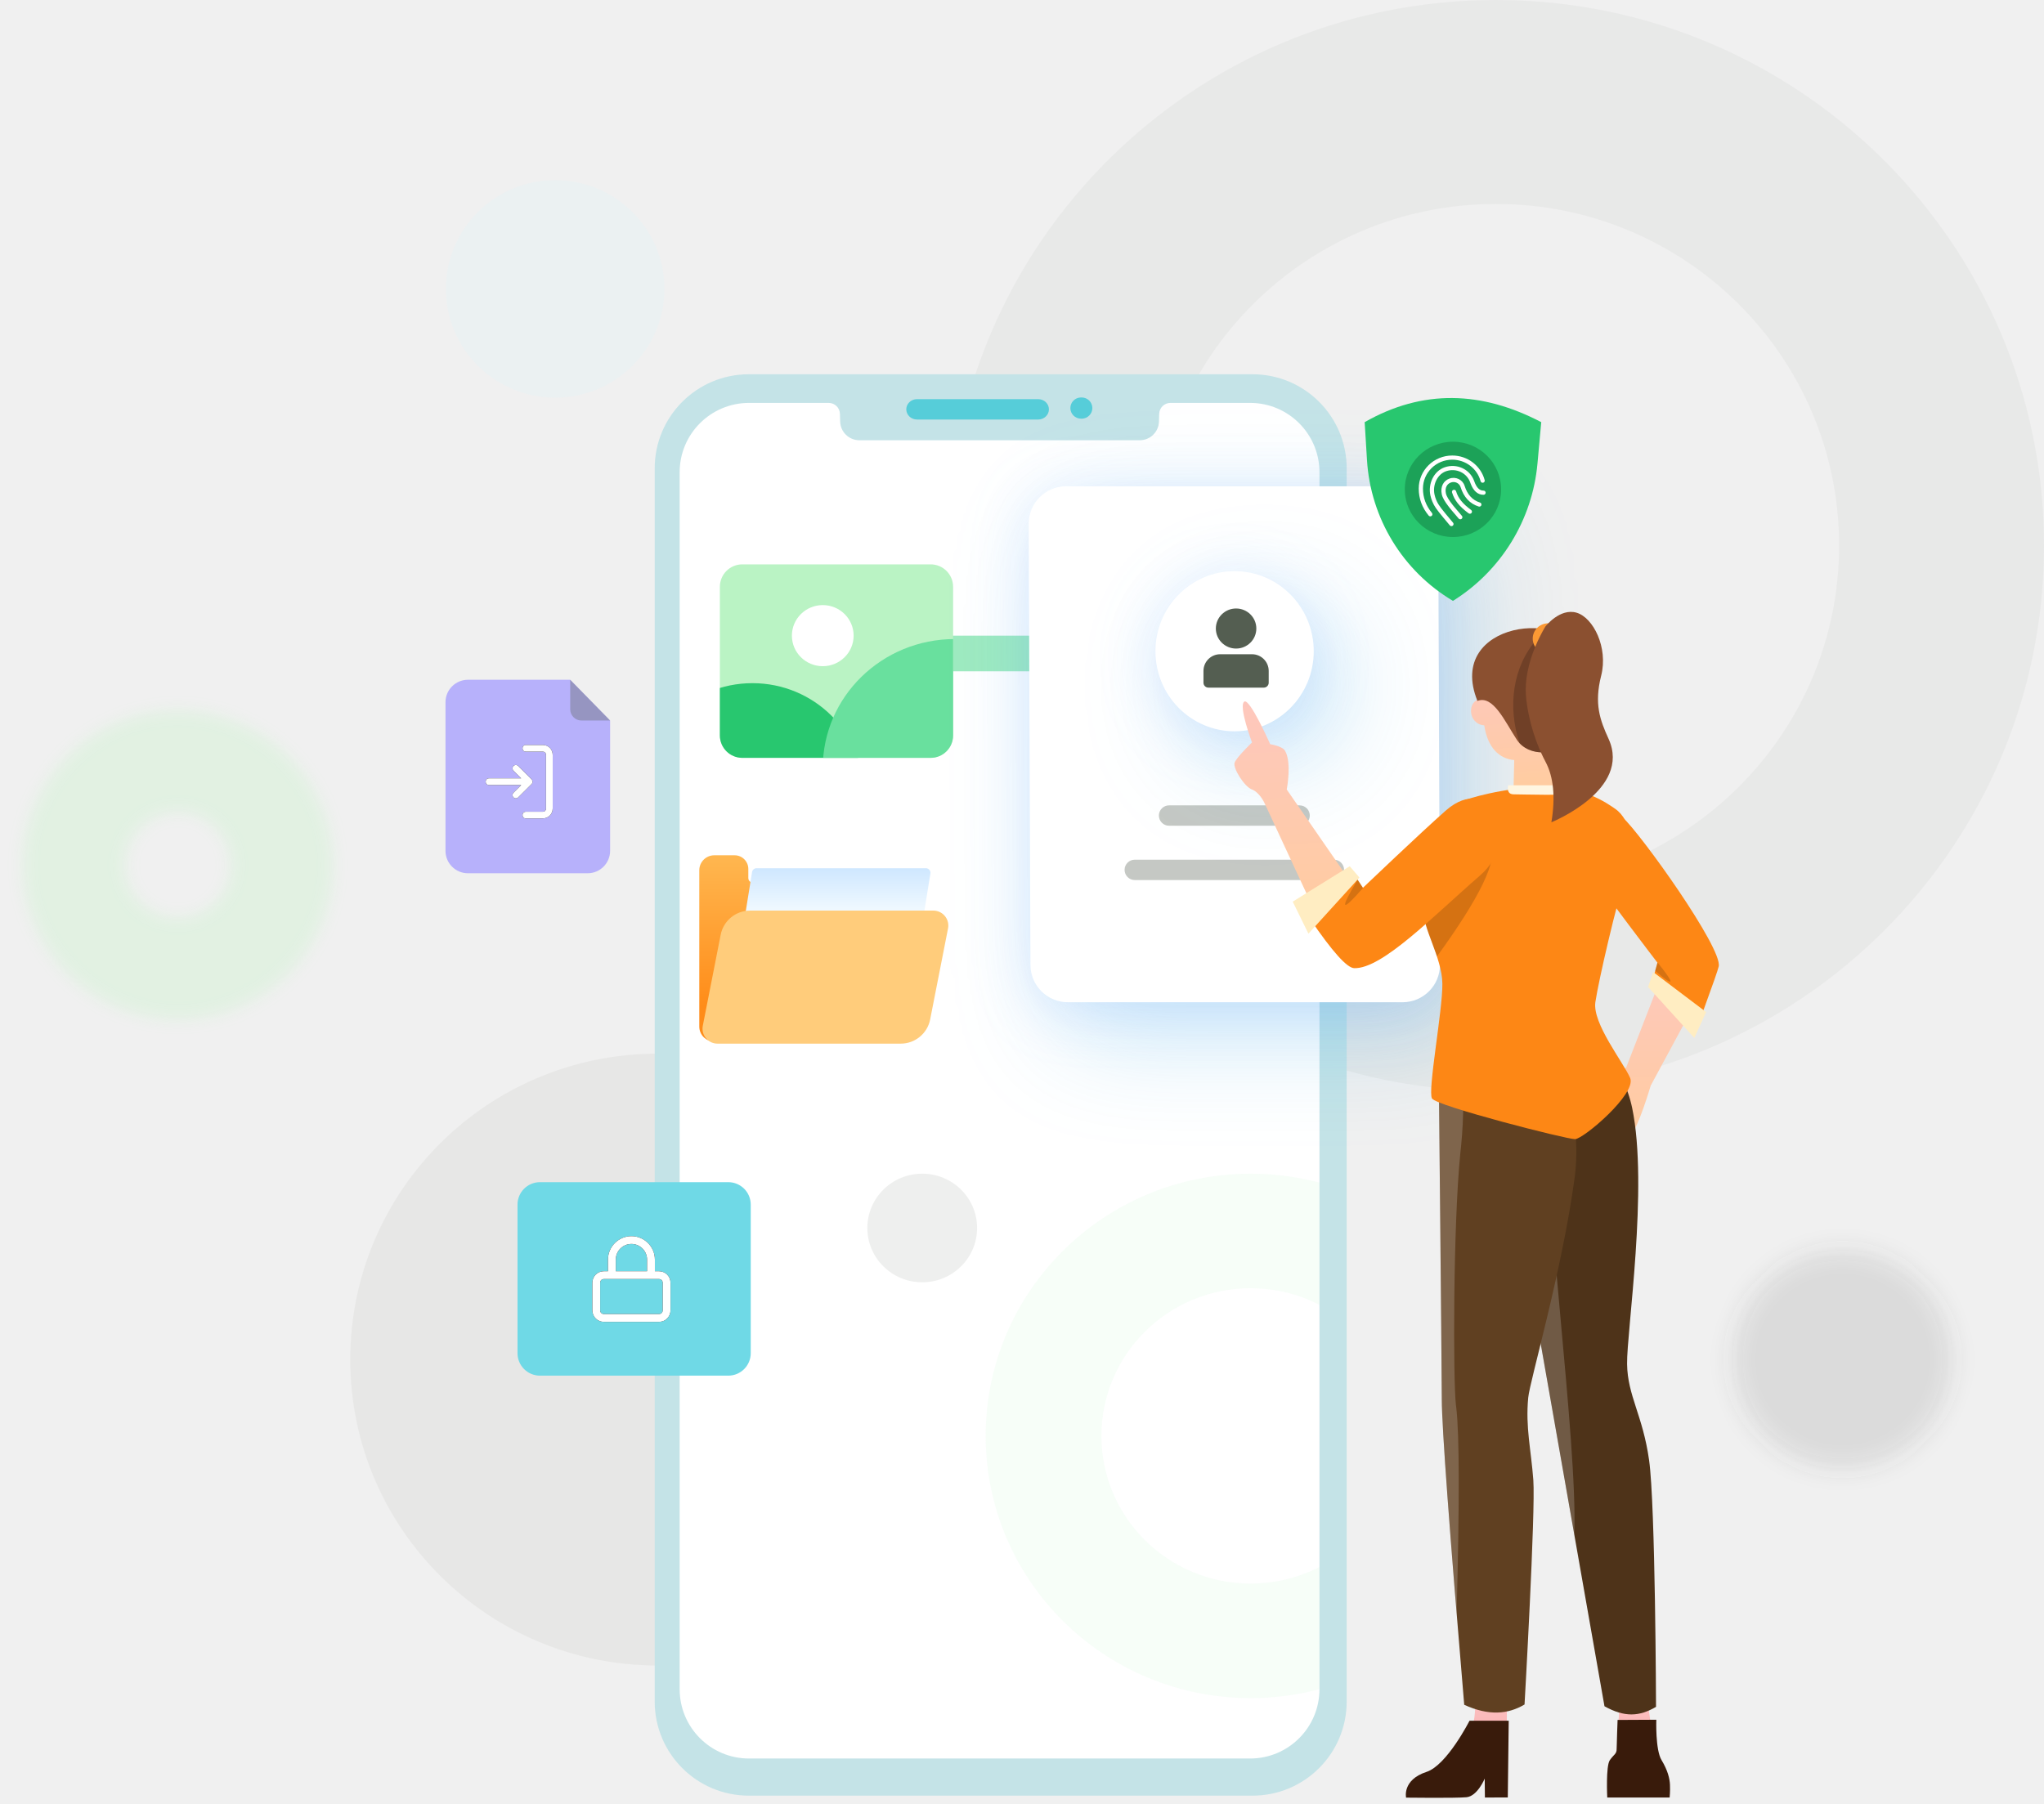
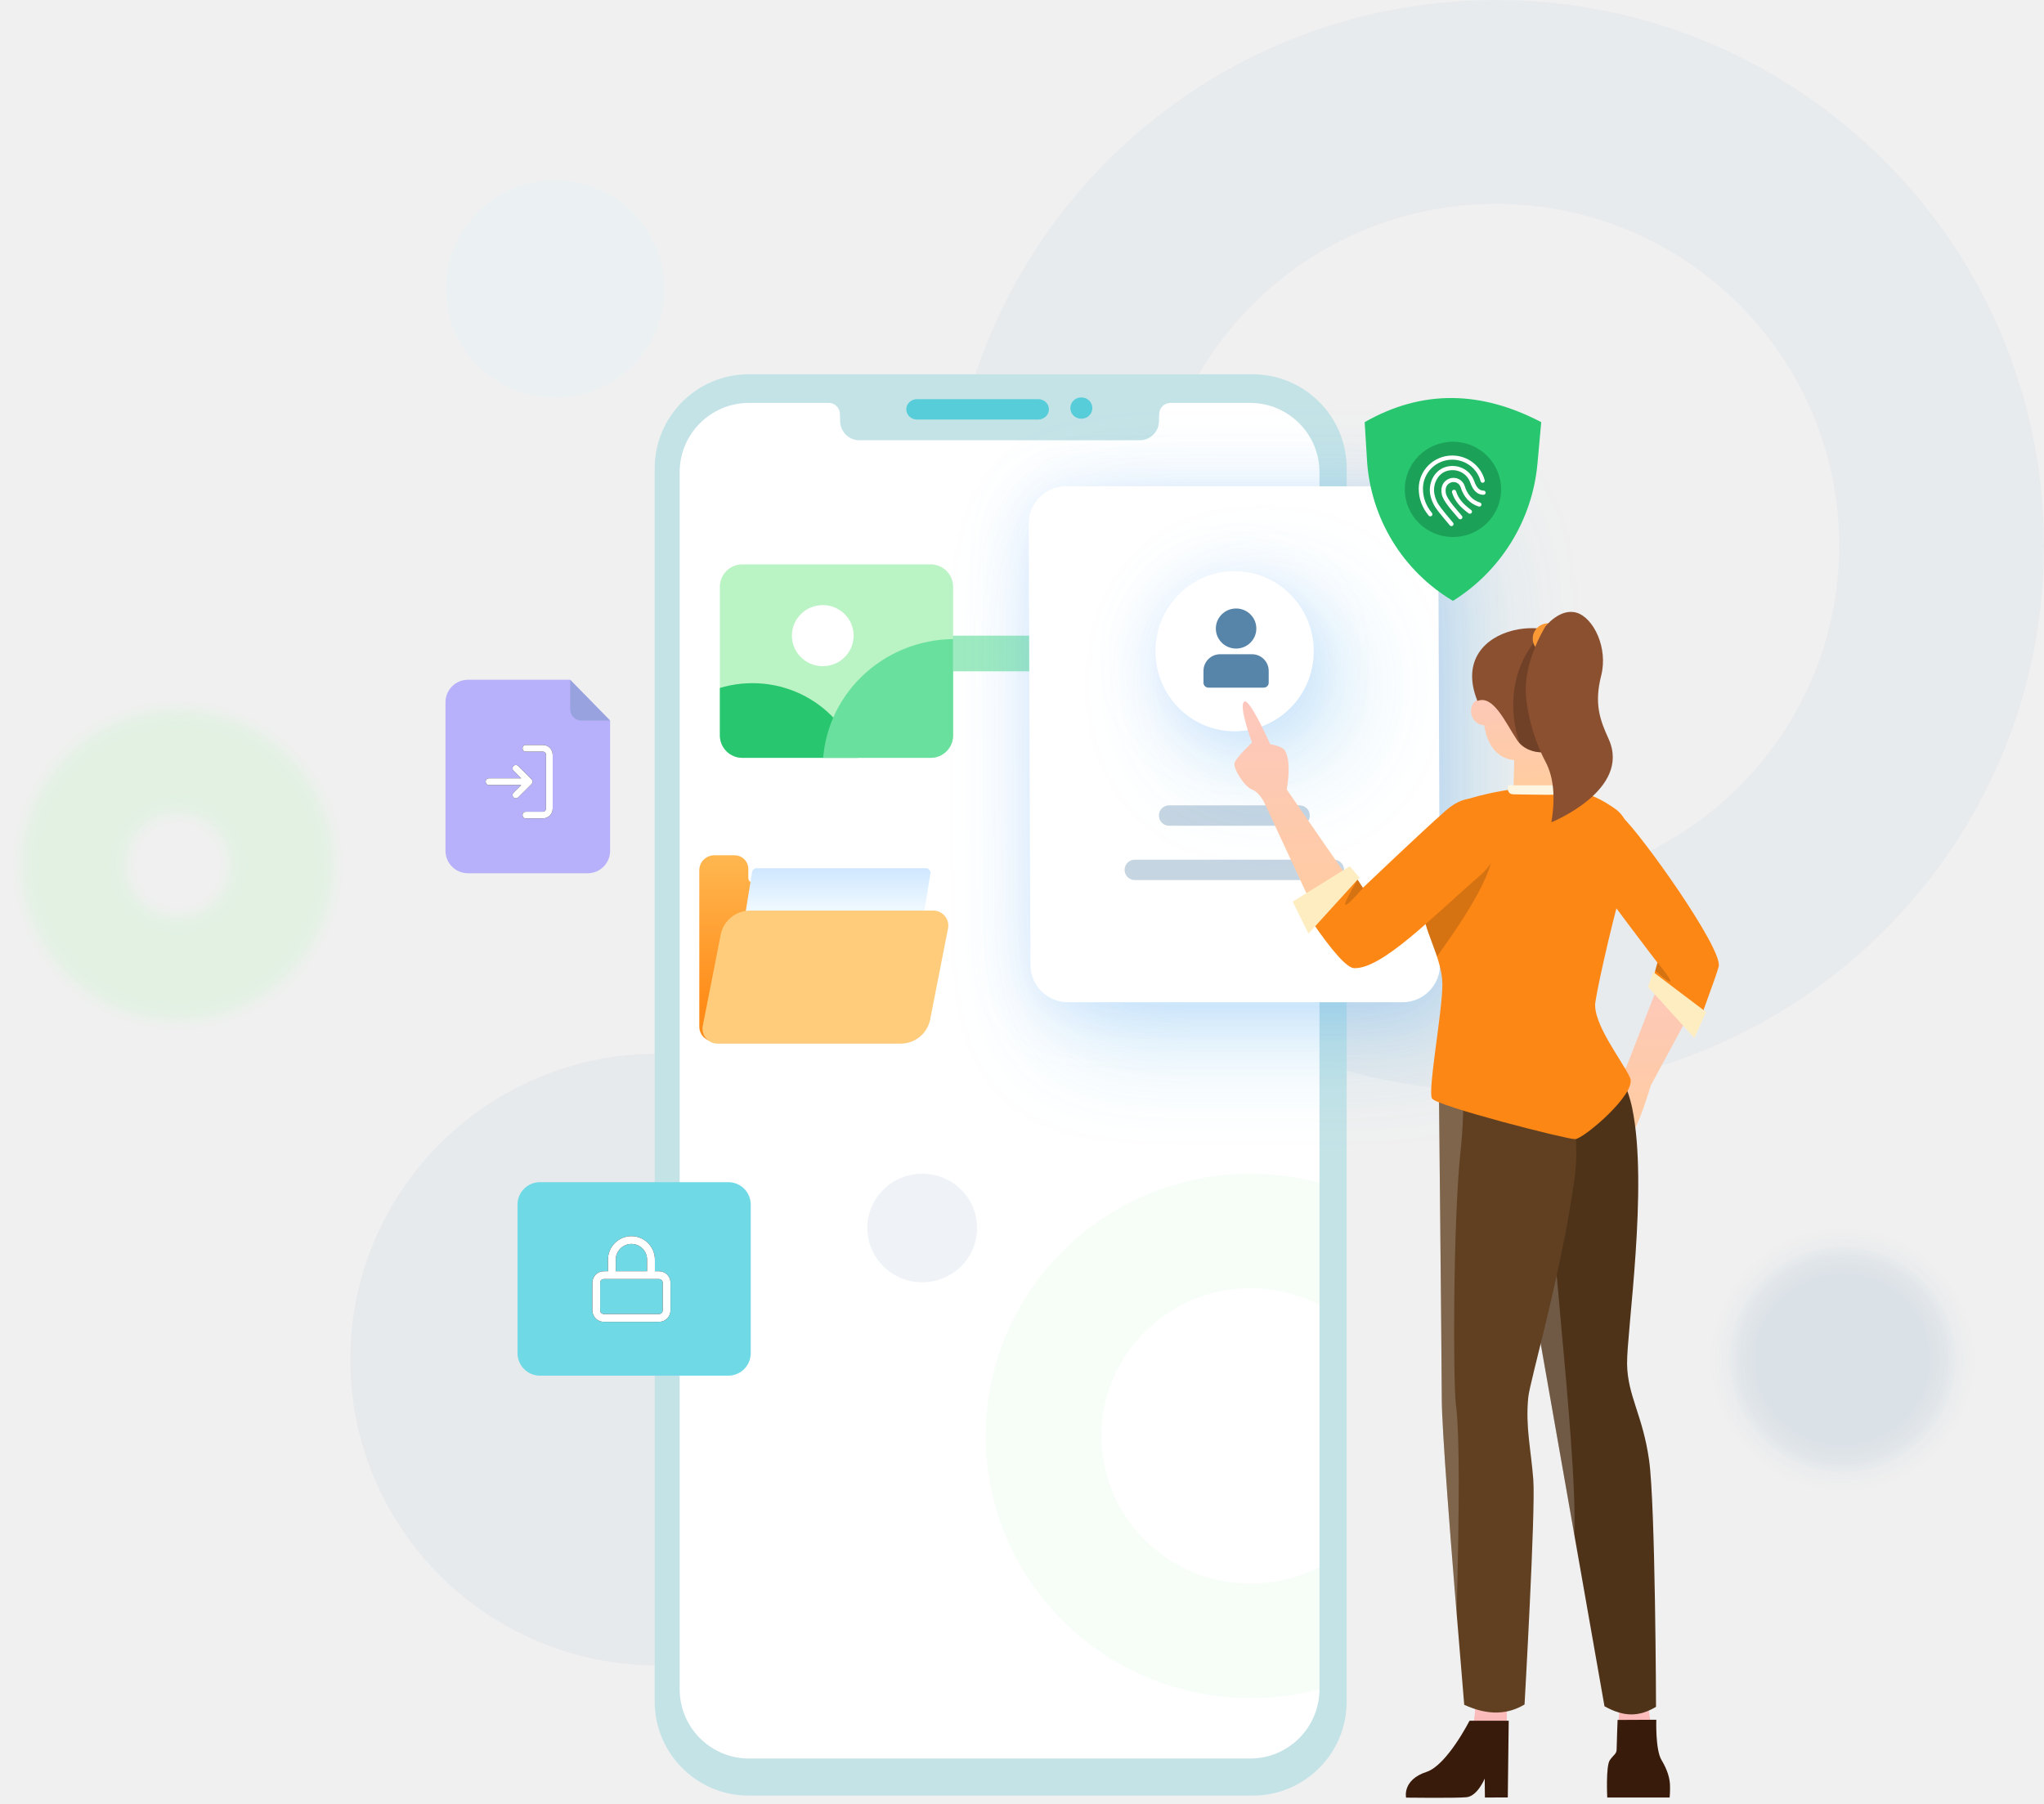
<svg xmlns="http://www.w3.org/2000/svg" xmlns:xlink="http://www.w3.org/1999/xlink" width="546px" height="482px" viewBox="0 0 546 482" version="1.1">
  <defs>
    <filter x="-7.2%" y="-7.3%" width="114.5%" height="114.5%" filterUnits="objectBoundingBox" id="filter-1">
      <feGaussianBlur stdDeviation="2" in="SourceGraphic" />
    </filter>
    <filter x="-15.4%" y="-15.5%" width="130.8%" height="131.0%" filterUnits="objectBoundingBox" id="filter-2">
      <feGaussianBlur stdDeviation="3" in="SourceGraphic" />
    </filter>
    <path d="M18.522,0 L39.813,0 C41.436,5.90080916e-16 42.764,1.29 42.811,2.912 L42.872,4.988 C42.953,7.767 45.229,9.977 48.008,9.977 L122.898,9.977 C125.677,9.977 127.953,7.767 128.034,4.988 L128.094,2.912 C128.142,1.29 129.47,7.42186714e-16 131.093,0 L152.384,0 C162.613,-1.87911363e-15 170.906,8.293 170.906,18.522 L170.906,343.682 C170.906,353.912 162.613,362.204 152.384,362.204 L18.522,362.204 C8.293,362.204 8.35816978e-15,353.912 0,343.682 L0,18.522 C-4.8054561e-15,8.293 8.293,-8.77902741e-15 18.522,0 Z" id="path-3" />
    <linearGradient x1="50%" y1="81.177%" x2="50%" y2="-34.513%" id="linearGradient-5">
      <stop stop-color="#FF8C19" offset="0%" />
      <stop stop-color="#FFC967" offset="100%" />
    </linearGradient>
    <linearGradient x1="62.11%" y1="31.381%" x2="62.11%" y2="-27.478%" id="linearGradient-6">
      <stop stop-color="#F8FDFF" offset="0%" />
      <stop stop-color="#AAD4FF" offset="100%" />
    </linearGradient>
    <path d="M19.69,3.569 L19.69,17.846 C19.69,19.362 18.527,20.522 17.005,20.522 L12.53,20.522 C11.993,20.522 11.635,20.165 11.635,19.63 C11.635,19.095 11.993,18.738 12.53,18.738 L17.005,18.738 C17.542,18.738 17.9,18.381 17.9,17.846 L17.9,3.569 C17.9,3.034 17.542,2.677 17.005,2.677 L12.53,2.677 C11.993,2.677 11.635,2.32 11.635,1.785 C11.635,1.249 11.993,0.892 12.53,0.892 L17.005,0.892 C18.527,0.892 19.69,2.052 19.69,3.569 Z M14.231,11.064 C14.32,10.886 14.32,10.618 14.231,10.35 C14.141,10.261 14.141,10.172 14.052,10.083 L10.472,6.514 C10.114,6.157 9.577,6.157 9.219,6.514 C8.861,6.871 8.861,7.406 9.219,7.763 L11.277,9.815 L2.685,9.815 C2.148,9.815 1.79,10.172 1.79,10.707 C1.79,11.243 2.148,11.6 2.685,11.6 L11.277,11.6 L9.219,13.652 C8.861,14.009 8.861,14.544 9.219,14.901 C9.398,15.079 9.666,15.169 9.845,15.169 C10.024,15.169 10.293,15.079 10.472,14.901 L14.052,11.332 C14.141,11.243 14.231,11.153 14.231,11.064 Z" id="path-7" />
    <path d="M19.839,10.41 L18.795,10.41 L18.795,7.287 C18.795,3.852 15.976,1.041 12.53,1.041 C9.084,1.041 6.265,3.852 6.265,7.287 L6.265,10.41 L5.221,10.41 C3.446,10.41 2.088,11.763 2.088,13.533 L2.088,20.82 C2.088,22.589 3.446,23.943 5.221,23.943 L19.839,23.943 C21.615,23.943 22.972,22.589 22.972,20.82 L22.972,13.533 C22.972,11.763 21.615,10.41 19.839,10.41 Z M8.353,7.287 C8.353,4.997 10.233,3.123 12.53,3.123 C14.827,3.123 16.707,4.997 16.707,7.287 L16.707,10.41 L8.353,10.41 L8.353,7.287 Z M20.884,20.82 C20.884,21.444 20.466,21.861 19.839,21.861 L5.221,21.861 C4.594,21.861 4.177,21.444 4.177,20.82 L4.177,13.533 C4.177,12.908 4.594,12.492 5.221,12.492 L19.839,12.492 C20.466,12.492 20.884,12.908 20.884,13.533 L20.884,20.82 Z" id="path-9" />
    <path d="M6,0 L56.3,0 C59.614,-1.4968968e-15 62.3,2.686 62.3,6 L62.3,45.698 C62.3,49.011 59.614,51.698 56.3,51.698 L6,51.698 C2.686,51.698 -4.82366169e-16,49.011 0,45.698 L0,6 C-1.29399067e-15,2.686 2.686,-2.79460044e-16 6,0 Z" id="path-11" />
    <path d="M10.04,1.03111251e-13 L99.431,1.03111251e-13 C104.938,1.03875937e-13 109.409,4.453 109.431,9.96 L109.901,127.821 C109.923,133.343 105.464,137.838 99.941,137.86 C99.928,137.86 99.914,137.86 99.901,137.86 L10.51,137.86 C5.003,137.86 0.532,133.407 0.51,127.9 L0.04,10.04 C0.018,4.517 4.477,0.022 10,7.94958278e-05 C10.013,2.6498662e-05 10.027,9.95609792e-14 10.04,1.03111251e-13 Z" id="path-13" />
    <filter x="-35.0%" y="-27.2%" width="184.5%" height="167.5%" filterUnits="objectBoundingBox" id="filter-14">
      <feOffset dx="8" dy="9" in="SourceAlpha" result="shadowOffsetOuter1" />
      <feGaussianBlur stdDeviation="14" in="shadowOffsetOuter1" result="shadowBlurOuter1" />
      <feColorMatrix values="0 0 0 0 0.076   0 0 0 0 0.583   0 0 0 0 0.879  0 0 0 0.229 0" type="matrix" in="shadowBlurOuter1" result="shadowMatrixOuter1" />
      <feOffset dx="0" dy="2" in="SourceAlpha" result="shadowOffsetOuter2" />
      <feGaussianBlur stdDeviation="7.5" in="shadowOffsetOuter2" result="shadowBlurOuter2" />
      <feColorMatrix values="0 0 0 0 0.504   0 0 0 0 0.7   0 0 0 0 1  0 0 0 0.234 0" type="matrix" in="shadowBlurOuter2" result="shadowMatrixOuter2" />
      <feMerge>
        <feMergeNode in="shadowMatrixOuter1" />
        <feMergeNode in="shadowMatrixOuter2" />
      </feMerge>
    </filter>
    <ellipse id="path-15" cx="21.141" cy="21.394" rx="21.141" ry="21.394" />
    <filter x="-91.1%" y="-87.6%" width="320.0%" height="317.4%" filterUnits="objectBoundingBox" id="filter-16">
      <feOffset dx="8" dy="9" in="SourceAlpha" result="shadowOffsetOuter1" />
      <feGaussianBlur stdDeviation="14" in="shadowOffsetOuter1" result="shadowBlurOuter1" />
      <feColorMatrix values="0 0 0 0 0.076   0 0 0 0 0.583   0 0 0 0 0.879  0 0 0 0.229 0" type="matrix" in="shadowBlurOuter1" result="shadowMatrixOuter1" />
      <feOffset dx="0" dy="2" in="SourceAlpha" result="shadowOffsetOuter2" />
      <feGaussianBlur stdDeviation="7.5" in="shadowOffsetOuter2" result="shadowBlurOuter2" />
      <feColorMatrix values="0 0 0 0 0.504   0 0 0 0 0.7   0 0 0 0 1  0 0 0 0.234 0" type="matrix" in="shadowBlurOuter2" result="shadowMatrixOuter2" />
      <feMerge>
        <feMergeNode in="shadowMatrixOuter1" />
        <feMergeNode in="shadowMatrixOuter2" />
      </feMerge>
    </filter>
    <linearGradient x1="47.237%" y1="-28.186%" x2="50%" y2="91.05%" id="linearGradient-17">
      <stop stop-color="#FDC6C6" offset="0%" />
      <stop stop-color="#FFCCA1" offset="100%" />
    </linearGradient>
    <linearGradient x1="45.73%" y1="-28.186%" x2="50%" y2="91.05%" id="linearGradient-18">
      <stop stop-color="#FDC6C6" offset="0%" />
      <stop stop-color="#FAB2B2" offset="100%" />
    </linearGradient>
    <linearGradient x1="44.539%" y1="-28.186%" x2="50%" y2="91.05%" id="linearGradient-19">
      <stop stop-color="#FDC6C6" offset="0%" />
      <stop stop-color="#FAB2B2" offset="100%" />
    </linearGradient>
    <linearGradient x1="44.055%" y1="-28.186%" x2="50%" y2="91.05%" id="linearGradient-20">
      <stop stop-color="#FDC6C6" offset="0%" />
      <stop stop-color="#FFCCA1" offset="100%" />
    </linearGradient>
    <linearGradient x1="47.831%" y1="-28.186%" x2="50%" y2="91.05%" id="linearGradient-21">
      <stop stop-color="#FDC6C6" offset="0%" />
      <stop stop-color="#FFCCA1" offset="100%" />
    </linearGradient>
  </defs>
  <g id="📝-Pages-New" stroke="none" stroke-width="1" fill="none" fill-rule="evenodd">
    <g id="Not-Authorized" transform="translate(-444, -309)">
      <g id="Illustration" transform="translate(450, 309)">
        <g id="Shape">
-           <path d="M393.598,0 C474.454,0 540,65.259 540,145.76 C540,226.261 474.454,291.52 393.598,291.52 C312.742,291.52 247.196,226.261 247.196,145.76 C247.196,65.259 312.742,0 393.598,0 Z M393.598,54.49 C342.969,54.49 301.926,95.353 301.926,145.76 C301.926,196.167 342.969,237.031 393.598,237.031 C444.227,237.031 485.27,196.167 485.27,145.76 C485.27,95.353 444.227,54.49 393.598,54.49 Z" id="Oval" fill="#545e51" fill-rule="nonzero" opacity="0.053" />
+           <path d="M393.598,0 C474.454,0 540,65.259 540,145.76 C540,226.261 474.454,291.52 393.598,291.52 C312.742,291.52 247.196,226.261 247.196,145.76 C247.196,65.259 312.742,0 393.598,0 Z M393.598,54.49 C342.969,54.49 301.926,95.353 301.926,145.76 C301.926,196.167 342.969,237.031 393.598,237.031 C444.227,237.031 485.27,196.167 485.27,145.76 C485.27,95.353 444.227,54.49 393.598,54.49 Z" id="Oval" fill="#5784a9" fill-rule="nonzero" opacity="0.053" />
          <path d="M41.503,189.806 C64.425,189.806 83.007,208.306 83.007,231.128 C83.007,253.949 64.425,272.449 41.503,272.449 C18.582,272.449 0,253.949 0,231.128 C0,208.306 18.582,189.806 41.503,189.806 Z M41.503,217.051 C33.695,217.051 27.365,223.353 27.365,231.128 C27.365,238.902 33.695,245.204 41.503,245.204 C49.312,245.204 55.642,238.902 55.642,231.128 C55.642,223.353 49.312,217.051 41.503,217.051 Z" id="Oval" fill="#8BF78F" fill-rule="nonzero" opacity="0.141" filter="url(#filter-1)" />
-           <ellipse id="Oval" fill-opacity="0.061" fill="#545e51" cx="169.662" cy="363.265" rx="82.095" ry="81.735" />
+           <ellipse id="Oval" fill-opacity="0.061" fill="#5784a9" cx="169.662" cy="363.265" rx="82.095" ry="81.735" />
          <ellipse id="Oval" fill="#CEF5FF" opacity="0.141" cx="142.297" cy="77.194" rx="29.189" ry="29.061" />
-           <ellipse id="Oval" fill-opacity="0.136" fill="#545e51" filter="url(#filter-2)" cx="486.182" cy="363.265" rx="29.189" ry="29.061" />
+           <ellipse id="Oval" fill-opacity="0.136" fill="#5784a9" filter="url(#filter-2)" cx="486.182" cy="363.265" rx="29.189" ry="29.061" />
        </g>
        <g id="File-Organizer" transform="translate(113, 100)">
          <g id="Phone3" transform="translate(55.88661, 0)">
            <path d="M25.137,0 L159.708,0 C173.591,-2.55022564e-15 184.845,11.254 184.845,25.137 L184.845,354.641 C184.845,368.523 173.591,379.778 159.708,379.778 L25.137,379.778 C11.254,379.778 2.9341734e-15,368.523 -2.60392312e-14,354.641 L-2.60392312e-14,25.137 C-3.4844809e-14,11.254 11.254,2.55022564e-15 25.137,0 Z" id="Rectangle" fill="#C4E3E7" />
            <g id="Group-48" transform="translate(6.66654, 7.653065)">
              <mask id="mask-4" fill="white">
                <use xlink:href="#path-3" />
              </mask>
              <use id="Rectangle" fill="#FFFFFF" xlink:href="#path-3" />
-               <ellipse id="Oval" fill="#545e51" opacity="0.099" mask="url(#mask-4)" cx="64.795" cy="220.451" rx="14.659" ry="14.512" />
+               <ellipse id="Oval" fill="#5784a9" opacity="0.099" mask="url(#mask-4)" cx="64.795" cy="220.451" rx="14.659" ry="14.512" />
              <path d="M152.519,205.94 C191.606,205.94 223.293,237.309 223.293,276.004 C223.293,314.699 191.606,346.068 152.519,346.068 C113.431,346.068 81.744,314.699 81.744,276.004 C81.744,237.309 113.431,205.94 152.519,205.94 Z M152.519,236.55 C130.508,236.55 112.665,254.214 112.665,276.004 C112.665,297.793 130.508,315.457 152.519,315.457 C174.529,315.457 192.372,297.793 192.372,276.004 C192.372,254.214 174.529,236.55 152.519,236.55 Z" id="Oval" fill="#C8F5D0" opacity="0.141" mask="url(#mask-4)" />
              <path d="M25.58,62.184 L146.612,62.184 C149.242,62.184 151.373,64.316 151.373,66.946 C151.373,69.575 149.242,71.707 146.612,71.707 L25.58,71.707 C22.951,71.707 20.819,69.575 20.819,66.946 C20.819,64.316 22.951,62.184 25.58,62.184 Z" id="Rectangle" fill-opacity="0.642" fill="#68DE9E" mask="url(#mask-4)" />
            </g>
            <path d="M102.442,6.649 C104.023,6.649 105.305,7.867 105.305,9.37 C105.305,10.839 104.079,12.036 102.547,12.089 L102.442,12.091 L70.068,12.091 C68.487,12.091 67.205,10.872 67.205,9.37 C67.205,7.9 68.43,6.703 69.963,6.651 L70.068,6.649 L102.442,6.649 Z" id="Path" fill="#56CDD9" fill-rule="nonzero" />
            <path d="M114.044,6.195 C115.625,6.195 116.907,7.464 116.907,9.03 C116.907,10.56 115.682,11.807 114.149,11.862 L114.044,11.864 L113.894,11.864 C112.313,11.864 111.031,10.595 111.031,9.03 C111.031,7.499 112.256,6.252 113.789,6.197 L113.894,6.195 L114.044,6.195 Z" id="Path" fill="#56CDD9" fill-rule="nonzero" />
          </g>
          <g id="Group-37" transform="translate(67.79688, 127.8836)">
            <path d="M4,0.64 L9.445,0.64 C11.462,0.64 13.097,2.275 13.097,4.292 L13.097,6.725 C13.097,7.398 13.643,7.944 14.316,7.944 L55.484,7.944 C57.693,7.944 59.484,9.735 59.484,11.944 L59.484,46.403 C59.484,48.613 57.693,50.403 55.484,50.403 L4,50.403 C1.791,50.403 6.42046992e-16,48.613 0,46.403 L0,4.64 C-2.705415e-16,2.431 1.791,0.64 4,0.64 Z" id="Rectangle" fill="url(#linearGradient-5)" />
            <path d="M15.3,4.096 L60.53,4.096 C61.203,4.096 61.749,4.642 61.749,5.315 C61.749,5.38 61.744,5.445 61.734,5.509 L54.944,47.65 C54.848,48.241 54.338,48.676 53.74,48.676 L8.51,48.676 C7.837,48.676 7.291,48.13 7.291,47.456 C7.291,47.391 7.296,47.326 7.307,47.262 L14.097,5.121 C14.192,4.53 14.702,4.096 15.3,4.096 Z" id="Rectangle" fill="url(#linearGradient-6)" />
            <path d="M66.445,20.188 L61.669,44.507 C60.932,48.259 57.642,50.965 53.819,50.965 L4.862,50.965 C2.653,50.965 0.862,49.174 0.862,46.965 C0.862,46.706 0.887,46.448 0.937,46.194 L5.713,21.875 C6.45,18.123 9.739,15.417 13.563,15.417 L62.52,15.417 C64.729,15.417 66.52,17.208 66.52,19.417 C66.52,19.676 66.495,19.934 66.445,20.188 Z" id="Rectangle" fill="#FFCC7B" />
          </g>
          <g id="Group-28" transform="translate(0, 81.62785)">
            <path d="M6,0 L33.316,0 L33.316,0 L43.976,10.884 L43.976,45.698 C43.976,49.011 41.29,51.698 37.976,51.698 L6,51.698 C2.686,51.698 4.05812251e-16,49.011 0,45.698 L0,6 C-4.05812251e-16,2.686 2.686,6.08718376e-16 6,0 Z" id="Rectangle" fill="#B7B1FB" />
            <g id="Icon" transform="translate(8.950131, 16.52257)">
              <mask id="mask-8" fill="white">
                <use xlink:href="#path-7" />
              </mask>
              <use id="Mask" fill="#000000" fill-rule="nonzero" xlink:href="#path-7" />
              <g id="Group" mask="url(#mask-8)" fill="#FFFFFF">
                <g id="Icon-Color">
                  <rect id="🎨-Icon-Color" x="0" y="0" width="21.48" height="21.415" />
                </g>
              </g>
            </g>
-             <path d="M43.976,10.884 L36.316,10.884 C34.659,10.884 33.316,9.541 33.316,7.884 L33.316,0 L33.316,0 L43.976,10.884 Z" id="Path" fill="#545e51" fill-rule="nonzero" opacity="0.34" />
+             <path d="M43.976,10.884 L36.316,10.884 C34.659,10.884 33.316,9.541 33.316,7.884 L33.316,0 L33.316,0 L43.976,10.884 Z" id="Path" fill="#5784a9" fill-rule="nonzero" opacity="0.34" />
          </g>
          <g id="Group" transform="translate(19.23965, 215.8603)">
            <path d="M6,0 L56.3,0 C59.614,-4.44006117e-15 62.3,2.686 62.3,6 L62.3,45.698 C62.3,49.011 59.614,51.698 56.3,51.698 L6,51.698 C2.686,51.698 1.29399067e-15,49.011 0,45.698 L0,6 C4.82366169e-16,2.686 2.686,-2.79460044e-16 6,0 Z" id="Rectangle" fill="#6FD9E6" />
            <g transform="translate(17.90026, 13.38415)" id="Icon">
              <mask id="mask-10" fill="white">
                <use xlink:href="#path-9" />
              </mask>
              <use id="Mask" fill="#000000" fill-rule="nonzero" xlink:href="#path-9" />
              <g id="Group" mask="url(#mask-10)" fill="#FFFFFF">
                <g id="Icon-Color">
                  <rect id="🎨-Icon-Color" x="0" y="0" width="25.06" height="24.984" />
                </g>
              </g>
            </g>
          </g>
          <g id="Group-34" transform="translate(73.29392, 50.79066)">
            <mask id="mask-12" fill="white">
              <use xlink:href="#path-11" />
            </mask>
            <use id="Rectangle" fill="#BAF3C4" fill-rule="nonzero" xlink:href="#path-11" />
            <ellipse id="Oval" fill="#FFFFFF" mask="url(#mask-12)" cx="27.485" cy="19.046" rx="8.246" ry="8.163" />
            <ellipse id="Oval" fill="#28C76F" mask="url(#mask-12)" cx="8.704" cy="61.221" rx="29.776" ry="29.477" />
            <ellipse id="Oval" fill="#69E09E" mask="url(#mask-12)" cx="62.758" cy="54.419" rx="35.273" ry="34.465" />
          </g>
          <g id="Group-23" transform="translate(155.7496, 29.93021)">
            <g id="Rectangle">
              <use fill="black" fill-opacity="1" filter="url(#filter-14)" xlink:href="#path-13" />
              <use fill="#FFFFFF" fill-rule="evenodd" xlink:href="#path-13" />
            </g>
-             <path d="M37.536,85.256 L72.405,85.256 C73.908,85.256 75.126,86.474 75.126,87.977 C75.126,89.479 73.908,90.698 72.405,90.698 L37.536,90.698 C36.033,90.698 34.815,89.479 34.815,87.977 C34.815,86.474 36.033,85.256 37.536,85.256 Z" id="Rectangle" fill="#545e51" fill-rule="nonzero" opacity="0.34" />
-             <path d="M28.374,99.767 L81.567,99.767 C83.07,99.767 84.288,100.986 84.288,102.488 C84.288,103.991 83.07,105.209 81.567,105.209 L28.374,105.209 C26.871,105.209 25.653,103.991 25.653,102.488 C25.653,100.986 26.871,99.767 28.374,99.767 Z" id="Rectangle" fill="#545e51" fill-rule="nonzero" opacity="0.34" />
+             <path d="M37.536,85.256 L72.405,85.256 C73.908,85.256 75.126,86.474 75.126,87.977 C75.126,89.479 73.908,90.698 72.405,90.698 L37.536,90.698 C36.033,90.698 34.815,89.479 34.815,87.977 C34.815,86.474 36.033,85.256 37.536,85.256 Z" id="Rectangle" fill="#5784a9" fill-rule="nonzero" opacity="0.34" />
+             <path d="M28.374,99.767 L81.567,99.767 C83.07,99.767 84.288,100.986 84.288,102.488 C84.288,103.991 83.07,105.209 81.567,105.209 L28.374,105.209 C26.871,105.209 25.653,103.991 25.653,102.488 C25.653,100.986 26.871,99.767 28.374,99.767 Z" id="Rectangle" fill="#5784a9" fill-rule="nonzero" opacity="0.34" />
            <g id="Icon8" transform="translate(33.89844, 22.6744)">
              <g id="Oval">
                <use fill="black" fill-opacity="1" filter="url(#filter-16)" xlink:href="#path-15" />
                <use fill="#FFFFFF" fill-rule="evenodd" xlink:href="#path-15" />
              </g>
-               <g id="Group-70" transform="translate(12.82644, 9.976738)" fill="#545e51">
+               <g id="Group-70" transform="translate(12.82644, 9.976738)" fill="#5784a9">
                <path d="M12.964,12.223 C15.428,12.223 17.426,14.221 17.426,16.684 L17.426,19.834 C17.426,20.559 16.838,21.146 16.114,21.146 L1.312,21.146 C0.587,21.146 4.0466296e-12,20.559 4.04654088e-12,19.834 L4.04654088e-12,16.684 C4.04623913e-12,14.221 1.997,12.223 4.461,12.223 L12.964,12.223 Z M8.713,9.70779013e-13 C11.7,9.70779013e-13 14.121,2.397 14.121,5.354 C14.121,8.31 11.7,10.707 8.713,10.707 C5.726,10.707 3.305,8.31 3.305,5.354 C3.305,2.397 5.726,9.70779013e-13 8.713,9.70779013e-13 Z" id="Combined-Shape" />
              </g>
            </g>
          </g>
          <g id="Wom3.5" transform="translate(210.72, 63.48833)">
            <g id="RArm" transform="translate(91.27213, 52.02436)">
              <path d="M13.589,69.931 C13.589,69.931 3.859,80.464 4.535,81.413 C5.212,82.368 10.254,79.818 10.254,79.818 C10.254,79.818 4.347,90.666 5.712,91.408 C7.075,92.15 13.762,90.174 15.729,87.9 C17.696,85.627 20.351,74.517 20.351,74.517 L34.469,44.885 L22.989,41.583 L13.589,69.931 Z" id="Path" fill="url(#linearGradient-17)" transform="translate(19.48525, 66.57517) rotate(2.866471) translate(-19.48525, -66.57517) " />
              <path d="M2.966,16.229 C7.269,22.847 21.752,41.708 21.752,41.708 C21.752,41.708 21.4,42.962 20.697,45.471 L34.006,54.504 C36.527,47.61 37.897,43.678 38.116,42.708 C39.198,37.909 17.331,7.285 12.435,2.86 C4.726,-4.108 -3.609,6.115 2.966,16.229 Z" id="Path" fill="#FD8715" />
              <path d="M25.214,46.715 C25.379,46.395 24.232,44.704 21.773,41.64 L21.148,43.875 C23.693,46.088 25.048,47.034 25.214,46.715 Z" id="Path" fill-opacity="0.16" fill="#000000" />
              <polygon id="Path-70" fill="#FFEDC2" points="20.614 44.208 34.754 54.898 31.603 61.811 19.24 48.198" />
            </g>
            <g id="RLeg" transform="translate(67.4886, 111.1149)">
              <polygon id="Path" fill="url(#linearGradient-18)" points="35.472 179.674 34.686 192.922 44.754 193.181 42.862 179.674" />
              <path d="M35.718,184.893 C35.718,184.893 36,192.871 34.331,195.656 C32.652,198.442 32.143,200.601 32.069,202.267 C31.989,204.052 32.16,205.67 32.16,205.67 L48.824,205.67 C48.824,205.67 49.241,197.277 48.137,195.694 C47.034,194.111 46.31,194.084 46.31,192.685 C46.301,191.287 46.062,184.946 46.062,184.946 L35.718,184.893 Z" id="Path" fill="#391B0B" transform="translate(40.47459, 195.2817) scale(-1, 1) translate(-40.47459, -195.2817) " />
              <path d="M0,2.811 L26.118,-1.03111251e-13 L26.502,0.353 C28.363,2.109 36.453,10.263 38.777,21.409 C43.166,42.451 37.293,81.314 37.422,89.836 C37.546,98.358 41.614,103.5 43.305,115.549 C44.995,127.599 45.155,181.449 45.155,181.449 C40.673,184.078 36.729,184.266 31.385,181.291 L0,2.811 Z" id="Path" fill="#4E3319" />
              <path d="M23.33,135.481 L6.9980434e-14,2.811 L14.522,1.248 C15.169,47.337 24.199,109.638 23.33,135.481 Z" id="Path" fill-opacity="0.192" fill="#FFFFFF" />
            </g>
            <g id="LLeg" transform="translate(45.20709, 114.7656)">
              <path d="M27.631,174.631 L19.046,174.768 C19.422,180.65 18.51,184.587 16.309,186.579 L16.128,186.736 C12.143,190.043 27.519,188.849 27.519,188.849 L27.631,174.631 Z" id="Path" fill="url(#linearGradient-19)" />
              <path d="M0.602,181.508 L0.849,202.012 L6.962,202.017 L7.015,196.964 C7.015,196.964 8.944,201.675 11.891,201.947 C14.847,202.219 28.018,202.052 28.018,202.052 C28.018,202.052 29.113,197.322 22.556,195.174 C17.103,193.389 11.073,181.508 11.073,181.508 L0.602,181.508 Z" id="Path" fill="#391B0B" transform="translate(14.34422, 191.8053) scale(-1, 1) translate(-14.34422, -191.8053) " />
              <path d="M9.326,0.984 L38.654,0 L38.873,0.402 C40.296,3.074 48.094,18.718 45.686,36.501 C42.306,61.461 33.715,90.723 33.294,95.193 C32.544,103.163 34.044,108.933 34.659,117.165 C35.274,125.397 32.314,177.168 32.314,177.168 C27.962,179.76 22.783,180.268 16.199,177.246 C12.237,130.366 10.241,103.216 10.212,95.796 C10.168,84.668 9.326,0.984 9.326,0.984 Z" id="Path" fill="#604021" />
              <path d="M15.361,27.982 L15.166,29.831 C13.212,49.332 13.226,90.745 13.983,97.132 L14.087,97.955 C14.927,105.162 14.954,123.459 14.169,152.847 L13.147,140.166 C11.211,115.764 10.232,100.975 10.212,95.796 L10.176,90.437 C10.008,68.768 9.326,0.984 9.326,0.984 L15.511,0.777 C16.172,11.477 16.122,20.545 15.361,27.982 Z" id="Path" fill-opacity="0.192" fill="#FFFFFF" />
            </g>
            <g id="Head" transform="translate(63.09571, 3.054825)">
              <path d="M2.621,20.265 C-0.988,20.656 -0.732,26.936 3.661,27.264 C4.558,33.319 7.761,36.203 11.664,36.537 L11.448,45.695 L28.716,45.685 C28.716,45.685 23.853,39.215 24.095,30.359 C24.338,21.502 23.933,13.182 23.933,13.182 L1.567,13.579 L2.621,20.265 Z" id="Path" fill="url(#linearGradient-20)" />
              <path d="M29.105,20.735 C24.902,19.09 21.797,26.174 18.581,31.098 C15.365,36.022 7.033,35.186 5.885,31.098 C1.538,22.146 -2.209,9.976 2.864,8.977 C3.578,-3.962 37.786,-0.907 29.105,20.735 Z" id="Path" fill="#8B5030" transform="translate(15.47015, 17.88746) scale(-1, 1) translate(-15.47015, -17.88746) " />
              <path d="M25.564,4.08 C27.029,5.312 27.964,6.948 28.076,8.977 C33.149,9.976 29.403,22.146 25.055,31.098 C23.987,34.899 16.707,35.889 13.106,32.049 C9.822,22.309 11.225,11.419 17.865,4.081 L17.865,4.081 Z" id="Combined-Shape" fill-opacity="0.199" fill="#000000" />
              <ellipse id="Oval" fill="#FB9934" cx="20.734" cy="4.081" rx="4.123" ry="4.081" />
            </g>
            <g id="Body" transform="translate(50.52598, 45.84286)">
              <path d="M44.73,4.681 C48.583,10.283 55.003,29.298 55.367,33.575 C55.778,38.51 50.434,46.37 50.346,53.513 C50.268,60.657 54.332,82.167 53.111,84.177 C51.899,86.186 17.166,95.082 14.9,95.035 C12.643,94.986 -1.603,82.878 0.184,78.694 C1.982,74.51 10.324,64.112 9.474,58.41 C8.634,52.71 3.755,31.668 1.333,24.507 C-1.08,17.345 -0.276,9.826 4.228,6.744 C6.456,5.22 12.402,0.888 22.991,0.907 C33.58,0.927 44.431,4.246 44.73,4.681 Z" id="Path" fill="#FD8715" transform="translate(27.69486, 47.97133) scale(-1, 1) translate(-27.69486, -47.97133) " />
              <path d="M22.616,0.498 C22.319,2.104 22.82,2.907 24.121,2.907 C26.072,2.907 39.156,3.334 40.928,2.572 C42.11,2.064 42.523,1.373 42.169,0.498 L22.616,0.498 Z" id="Path-68" fill="#FFF6E1" />
              <path d="M5.068,16.798 L5.187,16.738 C12.321,13.213 16.607,13.057 18.044,16.271 C19.9,20.426 15.085,30.411 3.597,46.224 C2.019,41.428 -0.25,36.855 0.022,33.575 C0.233,31.1 2.472,23.689 5.068,16.798 Z" id="Path" fill-opacity="0.16" fill="#000000" />
            </g>
            <g id="LArm" transform="translate(0, 23.91528)">
              <path d="M8.001,27.046 C8.001,27.046 6.716,24.284 4.695,23.537 C2.676,22.789 -0.414,17.839 0.064,16.402 C0.541,14.965 4.72,10.978 4.72,10.978 C4.72,10.978 1.026,1.163 2.662,0.055 C4.108,-0.924 9.579,11.439 9.579,11.439 C9.579,11.439 12.795,11.919 13.537,13.183 C15.408,16.37 13.994,23.537 13.994,23.537 L32.982,51.005 L24.27,62.064 L8.001,27.046 Z" id="Path" fill="url(#linearGradient-21)" />
              <path d="M56.473,29.176 C50.051,34.824 34.344,49.807 34.344,49.807 C34.344,49.807 33.566,48.627 32.01,46.267 L20.263,58.175 C26.171,66.85 30.086,71.217 32.01,71.278 C39.528,71.514 53,57.462 65.664,46.489 C77.02,36.65 68.444,18.648 56.473,29.176 Z" id="Path" fill="#FD8715" />
              <path d="M34.391,49.825 C31.453,53.188 29.863,54.686 29.621,54.32 C29.378,53.953 30.486,51.725 32.944,47.637 L34.391,49.825 Z" id="Path" fill-opacity="0.16" fill="#000000" />
              <polygon id="Path-69" fill="#FFEDC2" points="33.416 47.069 19.792 62.064 15.595 53.507 30.824 44.046" />
            </g>
            <path d="M95.828,3.888 C95.828,3.888 91.97,-1.087 87.515,0.218 C83.06,1.523 79.031,9.524 80.944,17.044 C82.848,24.565 81.278,28.855 78.968,33.924 C72.764,47.559 94.244,56.216 94.244,56.216 C93.127,49.48 93.655,44.079 95.828,40.012 C99.185,33.729 101.092,25.671 101.092,20.741 C101.092,12.167 95.828,3.888 95.828,3.888 Z" id="Path" fill="#8B5030" transform="translate(89.46754, 28.10802) scale(-1, 1) translate(-89.46754, -28.10802) " />
          </g>
          <g id="Group-39" transform="translate(245.5346, 6.348833)">
            <path d="M0,6.445 C15.521,-2.409 31.255,-1.884 47.165,6.445 L46.161,17.509 C44.792,32.598 36.436,46.176 23.582,54.198 L23.582,54.198 L23.582,54.198 C10.171,46.232 1.573,32.144 0.62,16.575 L0,6.445 L0,6.445 Z" id="Rectangle" fill="#28C76F" />
            <ellipse id="Oval" fill="#1CA258" cx="23.582" cy="24.407" rx="12.863" ry="12.734" />
            <g id="Group-40" transform="translate(13.93501, 14.85627)" fill="#FFFFFF">
              <path d="M9.464,0.504 C13.555,0.504 17.096,3.234 18.124,7.083 C18.203,7.381 18.024,7.686 17.723,7.764 C17.423,7.843 17.115,7.666 17.035,7.368 C16.138,4.005 13.041,1.618 9.464,1.618 C5.139,1.618 1.635,5.076 1.635,9.34 C1.635,11.747 2.432,13.91 4.036,15.851 C4.233,16.089 4.198,16.44 3.957,16.635 C3.717,16.83 3.362,16.795 3.165,16.557 C1.398,14.419 0.509,12.007 0.509,9.34 C0.509,4.46 4.519,0.504 9.464,0.504 Z" id="Path" />
              <path d="M9.941,2.895 C13.305,2.905 16.045,5.51 16.155,8.798 L16.159,8.985 C16.165,10.823 16.685,11.833 17.683,12.163 C17.978,12.26 18.139,12.576 18.043,12.868 C17.947,13.16 17.629,13.318 17.334,13.221 C15.847,12.729 15.093,11.347 15.038,9.206 L15.035,8.981 C15.026,6.227 12.756,4.019 9.944,4.01 C7.413,4.002 5.261,6.315 4.965,8.905 C4.907,9.409 4.894,9.875 4.923,10.338 L4.954,10.741 C5.079,12.02 5.45,13.076 7.201,17.626 C7.312,17.915 7.167,18.236 6.877,18.344 C6.587,18.453 6.262,18.307 6.151,18.018 L5.216,15.568 C4.1,12.604 3.895,11.798 3.807,10.493 L3.801,10.401 C3.767,9.871 3.783,9.34 3.848,8.773 C4.204,5.661 6.786,2.885 9.941,2.895 Z" id="Path" transform="translate(10.92731, 10.63736) rotate(-19) translate(-10.92731, -10.63736) " />
              <path d="M10.542,5.948 C12.285,5.954 13.724,7.378 13.675,9.098 C13.603,11.576 14.412,13.409 16.106,14.66 C16.356,14.844 16.409,15.194 16.224,15.44 C16.04,15.687 15.688,15.737 15.438,15.553 C13.434,14.073 12.469,11.887 12.551,9.059 C12.582,7.978 11.662,7.067 10.546,7.064 C9.357,7.06 8.48,7.895 8.291,9.386 C8.195,10.143 8.447,11.307 9.009,12.904 L9.105,13.174 C9.185,13.395 9.27,13.623 9.364,13.867 L10.384,16.459 C10.494,16.747 10.348,17.068 10.058,17.176 C9.767,17.283 9.443,17.136 9.333,16.848 L8.515,14.778 L8.312,14.256 C8.217,14.006 8.129,13.773 8.047,13.545 L7.852,12.991 C7.302,11.375 7.058,10.167 7.176,9.24 C7.433,7.212 8.766,5.943 10.542,5.948 Z" id="Path" transform="translate(11.74056, 11.57967) rotate(-19) translate(-11.74056, -11.57967) " />
              <path d="M9.775,9.68 C10.073,9.59 10.387,9.755 10.478,10.049 C11.085,12.01 12.273,13.401 14.507,15.061 C14.756,15.246 14.806,15.595 14.619,15.841 C14.433,16.087 14.08,16.137 13.831,15.952 C11.424,14.163 10.091,12.603 9.402,10.376 C9.311,10.082 9.478,9.77 9.775,9.68 Z" id="Path" />
            </g>
          </g>
        </g>
      </g>
    </g>
  </g>
</svg>
